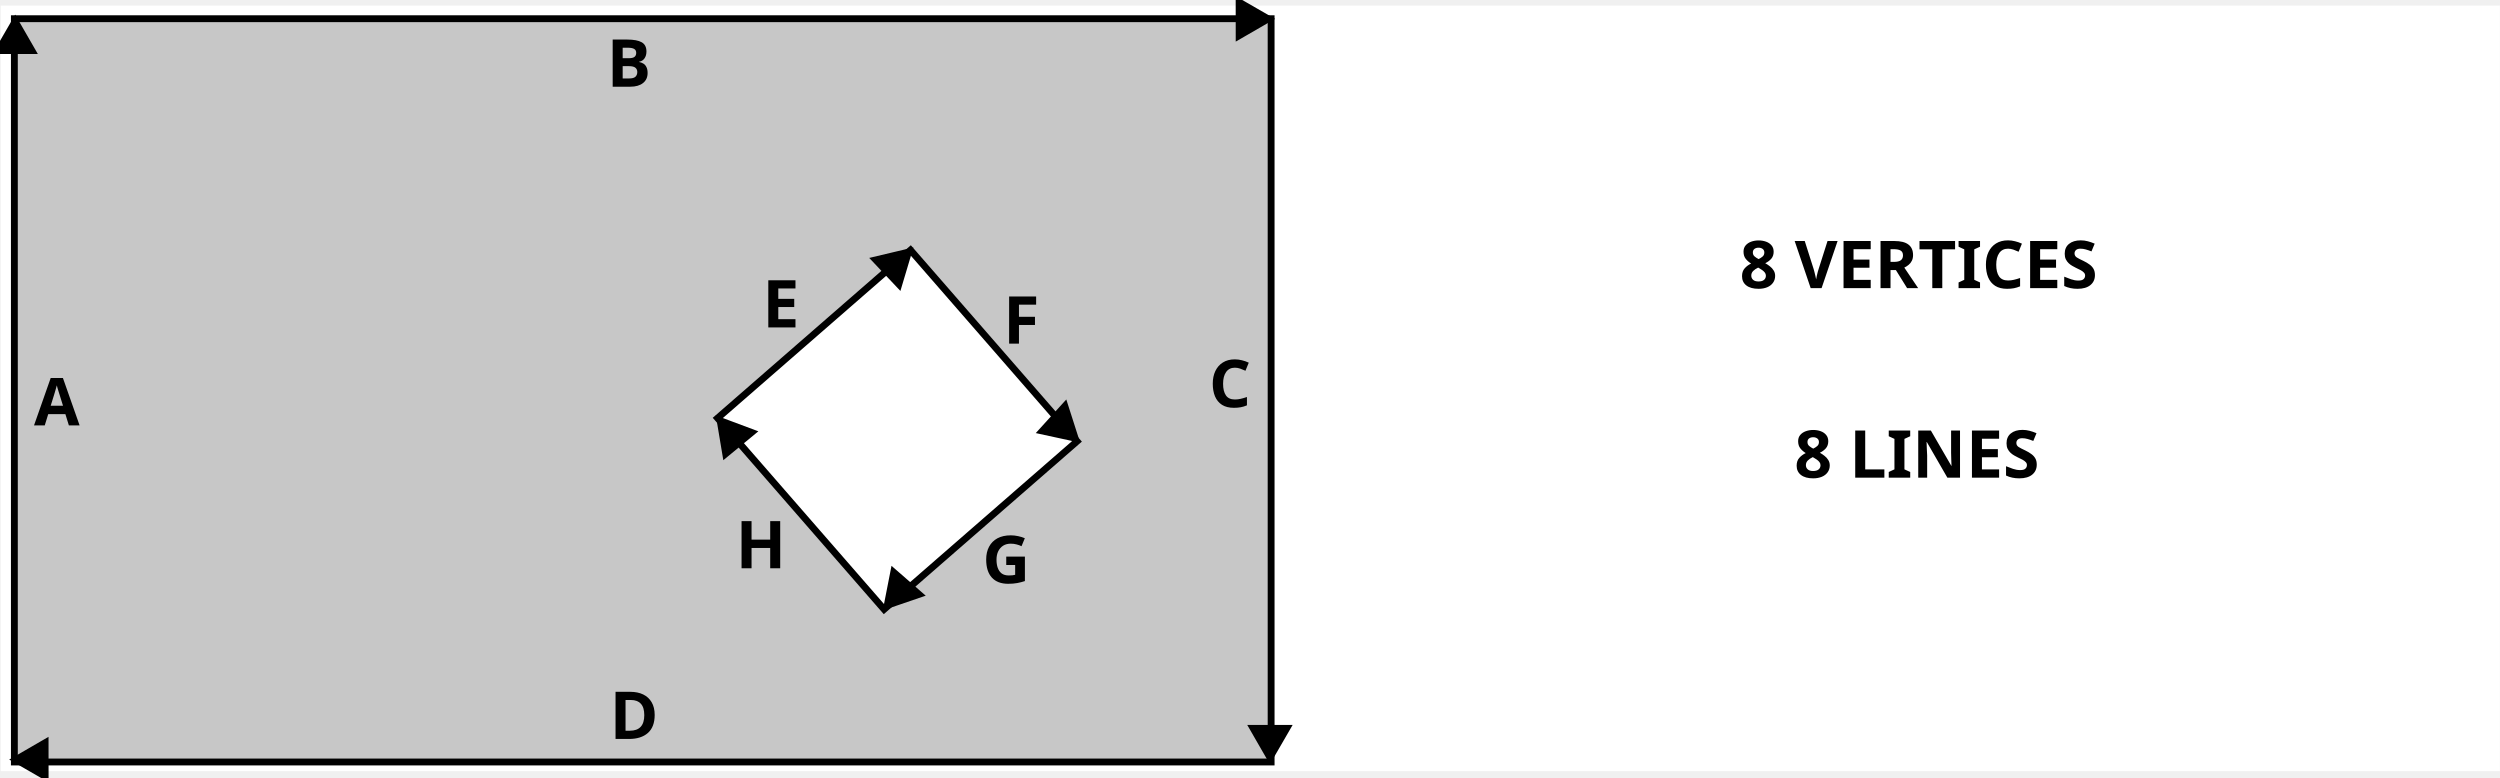
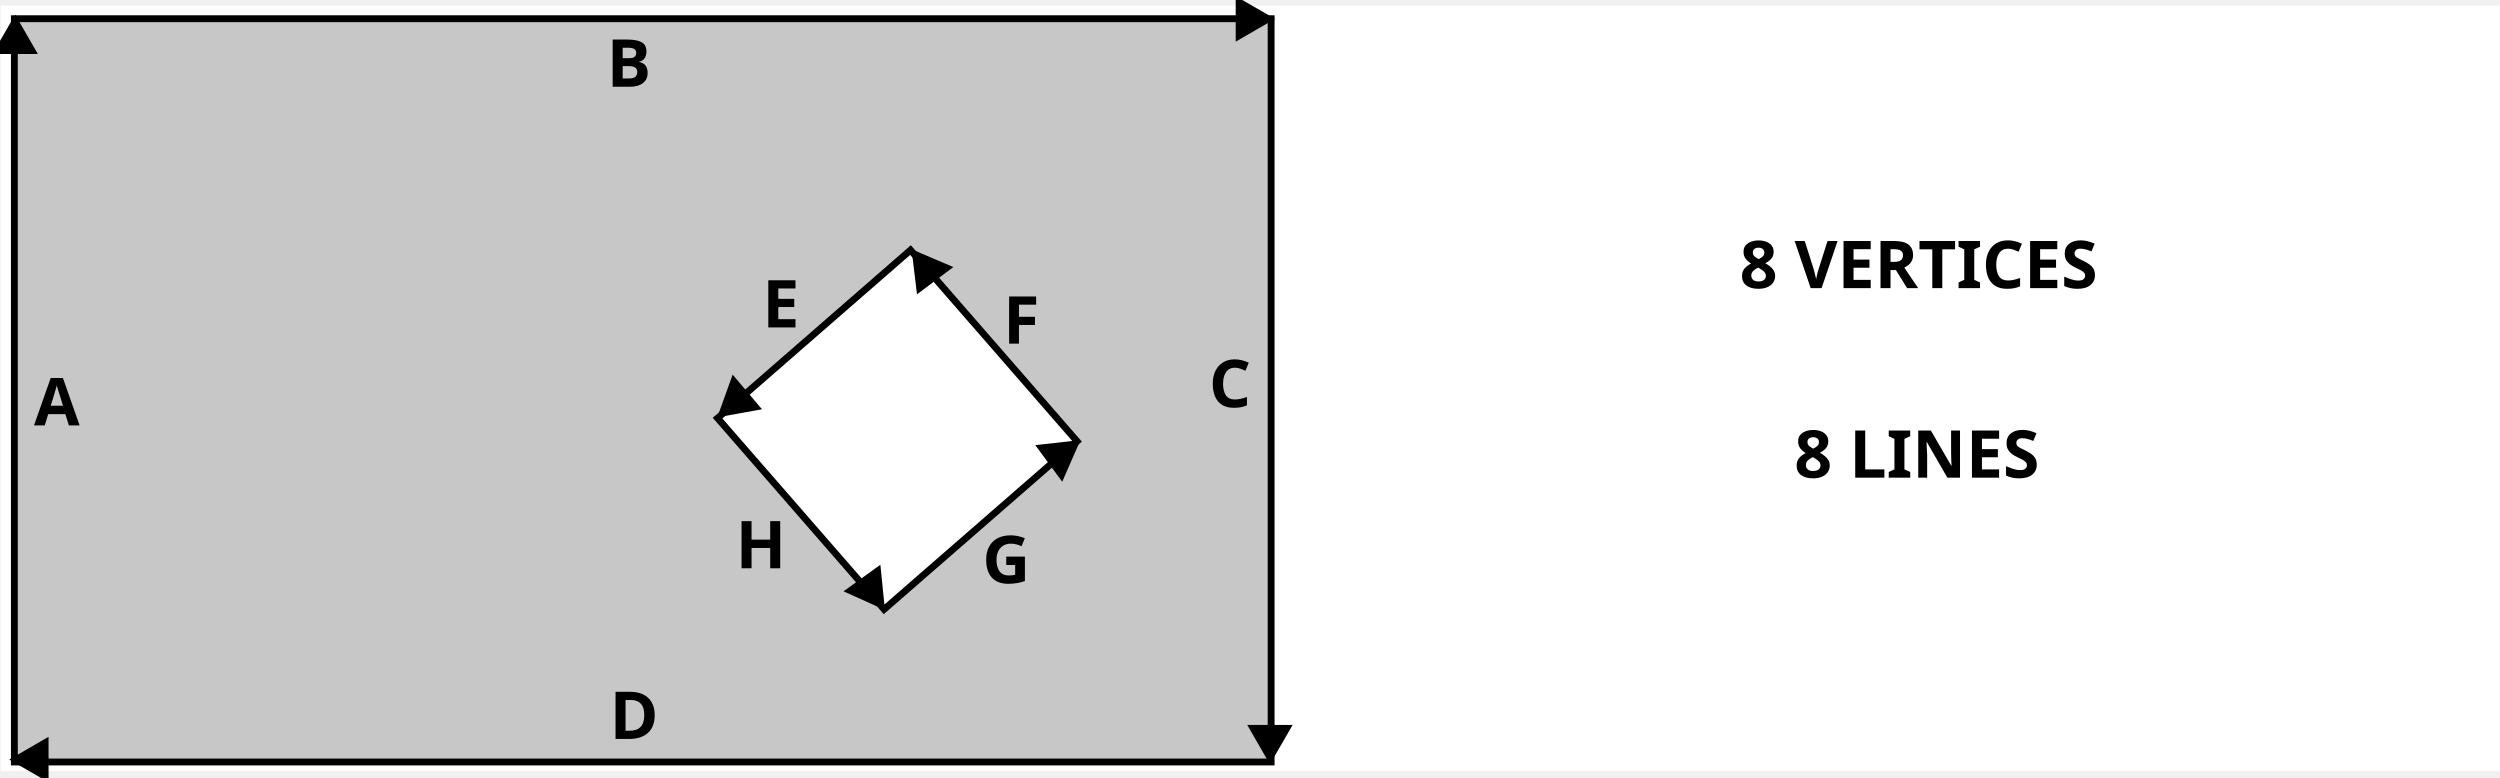
<svg xmlns="http://www.w3.org/2000/svg" width="5.257in" height="1.635in" viewBox="0 0 473.103 147.154" id="svg4288" version="1.1">
  <defs id="defs4290">
    <marker orient="auto" refY="0.0" refX="0.0" id="TriangleOutL" style="overflow:visible">
      <path id="path5359" d="M 5.77,0.0 L -2.88,5.0 L -2.88,-5.0 L 5.77,0.0 z " style="fill-rule:evenodd;stroke:#000000;stroke-width:1.0pt" transform="scale(0.8)" />
    </marker>
    <marker orient="auto" refY="0.0" refX="0.0" id="DotM" style="overflow:visible">
      <path id="path5281" d="M -2.5,-1.0 C -2.5,1.76 -4.74,4.0 -7.5,4.0 C -10.26,4.0 -12.5,1.76 -12.5,-1.0 C -12.5,-3.76 -10.26,-6.0 -7.5,-6.0 C -4.74,-6.0 -2.5,-3.76 -2.5,-1.0 z " style="fill-rule:evenodd;stroke:#000000;stroke-width:1.0pt" transform="scale(0.4) translate(7.4, 1)" />
    </marker>
    <marker orient="auto" refY="0" refX="0" id="marker5731" style="overflow:visible">
      <path id="path5733" d="m -2.5,-1 c 0,2.76 -2.24,5 -5,5 -2.76,0 -5,-2.24 -5,-5 0,-2.76 2.24,-5 5,-5 2.76,0 5,2.24 5,5 z" style="fill:#000000;fill-opacity:1;fill-rule:evenodd;stroke:#000000;stroke-width:1pt;stroke-opacity:1" transform="matrix(0.4,0,0,0.4,2.96,0.4)" />
    </marker>
    <marker orient="auto" refY="0" refX="0" id="DotL" style="overflow:visible">
      <path id="path4907" d="m -2.5,-1 c 0,2.76 -2.24,5 -5,5 -2.76,0 -5,-2.24 -5,-5 0,-2.76 2.24,-5 5,-5 2.76,0 5,2.24 5,5 z" style="fill:#000000;fill-opacity:1;fill-rule:evenodd;stroke:#000000;stroke-width:1pt;stroke-opacity:1" transform="matrix(0.8,0,0,0.8,5.92,0.8)" />
    </marker>
  </defs>
  <g id="layer1" transform="translate(1.829053,-403.2547)">
    <rect style="fill:#ffffff;fill-opacity:1;stroke:none;stroke-width:2.994;stroke-miterlimit:4;stroke-dasharray:2.994, 2.994;stroke-dashoffset:0;stroke-opacity:1" id="rect6557" width="472.985" height="144.884" x="-1.711" y="404.311" />
    <rect style="fill:#c7c7c7;fill-opacity:1;stroke:#000000;stroke-width:1.296;stroke-miterlimit:4;stroke-dasharray:none;stroke-opacity:1" id="rect4836" width="237.851" height="140.671" x="0.869" y="406.796" ry="0" />
    <text xml:space="preserve" style="font-style:normal;font-weight:normal;font-size:12.5px;line-height:125%;font-family:sans-serif;letter-spacing:0px;word-spacing:0px;fill:#000000;fill-opacity:1;stroke:none;stroke-width:1px;stroke-linecap:butt;stroke-linejoin:miter;stroke-opacity:1" x="57.119" y="224.131" id="text5789">
      <tspan id="tspan5791" x="57.119" y="224.131" />
    </text>
    <text xml:space="preserve" style="font-style:normal;font-weight:normal;font-size:12.5px;line-height:125%;font-family:sans-serif;letter-spacing:0px;word-spacing:0px;fill:#000000;fill-opacity:1;stroke:none;stroke-width:1px;stroke-linecap:butt;stroke-linejoin:miter;stroke-opacity:1" x="347.275" y="466.058" id="text6559-9">
      <tspan id="tspan6561-4" x="347.275" y="466.058" style="font-weight:bold" />
    </text>
    <text xml:space="preserve" style="font-style:normal;font-weight:normal;font-size:12.5px;line-height:125%;font-family:sans-serif;letter-spacing:0px;word-spacing:0px;fill:#000000;fill-opacity:1;stroke:none;stroke-width:1px;stroke-linecap:butt;stroke-linejoin:miter;stroke-opacity:1" x="419.302" y="466.62" id="text6559-0">
      <tspan id="tspan6561-08" x="419.302" y="466.62" style="font-weight:bold" />
    </text>
    <text xml:space="preserve" style="font-style:normal;font-weight:normal;font-size:12.5px;line-height:125%;font-family:sans-serif;letter-spacing:0px;word-spacing:0px;fill:#000000;fill-opacity:1;stroke:none;stroke-width:1px;stroke-linecap:butt;stroke-linejoin:miter;stroke-opacity:1" x="4.59" y="483.759" id="text6559">
      <tspan id="tspan6561" x="4.59" y="483.759" style="font-weight:bold">A</tspan>
    </text>
    <rect style="fill:#ffffff;fill-opacity:1;stroke:#000000;stroke-width:1.296;stroke-miterlimit:4;stroke-dasharray:none;stroke-opacity:1" id="rect4838" width="48.426" height="47.99" x="-215.811" y="451.739" transform="matrix(0.7540819,-0.6567804,0.6567804,0.7540819,0,0)" />
    <text xml:space="preserve" style="font-style:normal;font-weight:normal;font-size:12.5px;line-height:125%;font-family:sans-serif;letter-spacing:0px;word-spacing:0px;fill:#000000;fill-opacity:1;stroke:none;stroke-width:1px;stroke-linecap:butt;stroke-linejoin:miter;stroke-opacity:1" x="112.982" y="419.665" id="text6559-5">
      <tspan id="tspan6561-0" x="112.982" y="419.665" style="font-weight:bold">B</tspan>
    </text>
    <text xml:space="preserve" style="font-style:normal;font-weight:normal;font-size:12.5px;line-height:125%;font-family:sans-serif;letter-spacing:0px;word-spacing:0px;fill:#000000;fill-opacity:1;stroke:none;stroke-width:1px;stroke-linecap:butt;stroke-linejoin:miter;stroke-opacity:1" x="113.525" y="543.107" id="text6559-5-4">
      <tspan id="tspan6561-0-3" x="113.525" y="543.107" style="font-weight:bold">D</tspan>
    </text>
    <text xml:space="preserve" style="font-style:normal;font-weight:normal;font-size:12.5px;line-height:125%;font-family:sans-serif;letter-spacing:0px;word-spacing:0px;fill:#000000;fill-opacity:1;stroke:none;stroke-width:1px;stroke-linecap:butt;stroke-linejoin:miter;stroke-opacity:1" x="226.956" y="480.311" id="text6559-5-2">
      <tspan id="tspan6561-0-0" x="226.956" y="480.311" style="font-weight:bold">C</tspan>
    </text>
    <text xml:space="preserve" style="font-style:normal;font-weight:normal;font-size:12.5px;line-height:125%;font-family:sans-serif;letter-spacing:0px;word-spacing:0px;fill:#000000;fill-opacity:1;stroke:none;stroke-width:1px;stroke-linecap:butt;stroke-linejoin:miter;stroke-opacity:1" x="137.37" y="510.803" id="text6559-5-2-1">
      <tspan id="tspan6561-0-0-7" x="137.37" y="510.803" style="font-weight:bold">H</tspan>
    </text>
    <text xml:space="preserve" style="font-style:normal;font-weight:normal;font-size:12.5px;line-height:125%;font-family:sans-serif;letter-spacing:0px;word-spacing:0px;fill:#000000;fill-opacity:1;stroke:none;stroke-width:1px;stroke-linecap:butt;stroke-linejoin:miter;stroke-opacity:1" x="142.434" y="465.223" id="text6559-5-2-2">
      <tspan id="tspan6561-0-0-5" x="142.434" y="465.223" style="font-weight:bold">E</tspan>
    </text>
    <text xml:space="preserve" style="font-style:normal;font-weight:normal;font-size:12.5px;line-height:125%;font-family:sans-serif;letter-spacing:0px;word-spacing:0px;fill:#000000;fill-opacity:1;stroke:none;stroke-width:1px;stroke-linecap:butt;stroke-linejoin:miter;stroke-opacity:1" x="188.013" y="468.288" id="text6559-5-2-8">
      <tspan id="tspan6561-0-0-6" x="188.013" y="468.288" style="font-weight:bold">F</tspan>
    </text>
    <text xml:space="preserve" style="font-style:normal;font-weight:normal;font-size:12.5px;line-height:125%;font-family:sans-serif;letter-spacing:0px;word-spacing:0px;fill:#000000;fill-opacity:1;stroke:none;stroke-width:1px;stroke-linecap:butt;stroke-linejoin:miter;stroke-opacity:1" x="184.074" y="513.616" id="text6559-5-2-23">
      <tspan id="tspan6561-0-0-3" x="184.074" y="513.616" style="font-weight:bold">G</tspan>
    </text>
    <path style="fill:#000000;fill-opacity:1;stroke:#000000;stroke-width:0.707;stroke-miterlimit:4;stroke-dasharray:none;stroke-dashoffset:0;stroke-opacity:1" id="path5509" d="m 238.748,407.478 -6.59,3.305 0.433,-7.359 z" transform="matrix(0.9982114,-0.05978361,0.05978361,0.9982114,-23.92615,14.3503)" />
    <path style="fill:#000000;fill-opacity:1;stroke:#000000;stroke-width:0.707;stroke-miterlimit:4;stroke-dasharray:none;stroke-dashoffset:0;stroke-opacity:1" id="path5509-4" d="m 238.748,407.478 -6.59,3.305 0.433,-7.359 z" transform="matrix(-0.9982114,0.05978361,-0.05978361,-0.9982114,263.2838,939.4867)" />
    <path style="fill:#000000;fill-opacity:1;stroke:#000000;stroke-width:0.707;stroke-miterlimit:4;stroke-dasharray:none;stroke-dashoffset:0;stroke-opacity:1" id="path5509-0" d="m 238.748,407.478 -6.59,3.305 0.433,-7.359 z" transform="matrix(0.05978361,-0.9982114,-0.9982114,-0.05978361,393.4997,669.4153)" />
-     <path style="fill:#000000;fill-opacity:1;stroke:#000000;stroke-width:0.707;stroke-miterlimit:4;stroke-dasharray:none;stroke-dashoffset:0;stroke-opacity:1" id="path5509-6" d="m 238.748,407.478 -6.59,3.305 0.433,-7.359 z" transform="matrix(0.9748755,-0.2227504,0.2227504,0.9748755,-182.5355,140.9405)" />
+     <path style="fill:#000000;fill-opacity:1;stroke:#000000;stroke-width:0.707;stroke-miterlimit:4;stroke-dasharray:none;stroke-dashoffset:0;stroke-opacity:1" id="path5509-6" d="m 238.748,407.478 -6.59,3.305 0.433,-7.359 z" transform="matrix(0.9840484,-0.1779011,0.1779011,0.9840484,-129.557,95.37915)" />
    <path style="fill:#000000;fill-opacity:1;stroke:#000000;stroke-width:0.707;stroke-miterlimit:4;stroke-dasharray:none;stroke-dashoffset:0;stroke-opacity:1" id="path5509-27" d="m 238.748,407.478 -6.59,3.305 0.433,-7.359 z" transform="matrix(-0.05978361,0.9982114,0.9982114,0.05978361,-153.9891,284.5087)" />
-     <path style="fill:#000000;fill-opacity:1;stroke:#000000;stroke-width:0.707;stroke-miterlimit:4;stroke-dasharray:none;stroke-dashoffset:0;stroke-opacity:1" id="path5509-6-3" d="m 238.748,407.478 -6.59,3.305 0.433,-7.359 z" transform="matrix(0.778561,0.627569,-0.627569,0.778561,271.896,19.4896)" />
-     <path style="fill:#000000;fill-opacity:1;stroke:#000000;stroke-width:0.707;stroke-miterlimit:4;stroke-dasharray:none;stroke-dashoffset:0;stroke-opacity:1" id="path5509-6-33" d="m 238.748,407.478 -6.59,3.305 0.433,-7.359 z" transform="matrix(0.9909187,0.1344622,-0.1344622,0.9909187,-9.130798,79.9748)" />
-     <path style="fill:#000000;fill-opacity:1;stroke:#000000;stroke-width:0.707;stroke-miterlimit:4;stroke-dasharray:none;stroke-dashoffset:0;stroke-opacity:1" id="path5509-6-33-5" d="m 238.748,407.478 -6.59,3.305 0.433,-7.359 z" transform="matrix(0.287899,0.9576608,-0.9576608,0.287899,489.8864,111.679)" />
+     <path style="fill:#000000;fill-opacity:1;stroke:#000000;stroke-width:0.707;stroke-miterlimit:4;stroke-dasharray:none;stroke-dashoffset:0;stroke-opacity:1" id="path5509-6-3" d="m 238.748,407.478 -6.59,3.305 0.433,-7.359 z" transform="matrix(0.6310887,0.7757107,-0.7757107,0.6310887,330.6318,75.76673)" />
+     <path style="fill:#000000;fill-opacity:1;stroke:#000000;stroke-width:0.707;stroke-miterlimit:4;stroke-dasharray:none;stroke-dashoffset:0;stroke-opacity:1" id="path5509-6-33" d="m 238.748,407.478 -6.59,3.305 0.433,-7.359 z" transform="matrix(0.9593675,0.2821595,-0.2821595,0.9593675,27.6253,22.18825)" />
+     <path style="fill:#000000;fill-opacity:1;stroke:#000000;stroke-width:0.707;stroke-miterlimit:4;stroke-dasharray:none;stroke-dashoffset:0;stroke-opacity:1" id="path5509-6-33-5" d="m 238.748,407.478 -6.59,3.305 0.433,-7.359 z" transform="matrix(0.1690187,0.9856128,-0.9856128,0.1690187,560.3686,189.5359)" />
    <text xml:space="preserve" style="font-style:normal;font-weight:normal;font-size:12.5px;line-height:125%;font-family:sans-serif;letter-spacing:0px;word-spacing:0px;fill:#000000;fill-opacity:1;stroke:none;stroke-width:1px;stroke-linecap:butt;stroke-linejoin:miter;stroke-opacity:1" x="327.406" y="457.79" id="text6559-5-2-0">
      <tspan id="tspan6561-0-0-9" x="327.406" y="457.79" style="font-weight:bold">8 VERTICES</tspan>
    </text>
    <text xml:space="preserve" style="font-style:normal;font-weight:normal;font-size:12.5px;line-height:125%;font-family:sans-serif;letter-spacing:0px;word-spacing:0px;fill:#000000;fill-opacity:1;stroke:none;stroke-width:1px;stroke-linecap:butt;stroke-linejoin:miter;stroke-opacity:1" x="337.743" y="493.661" id="text6559-5-2-0-5">
      <tspan id="tspan6561-0-0-9-4" x="337.743" y="493.661" style="font-weight:bold">8 LINES</tspan>
    </text>
  </g>
</svg>
